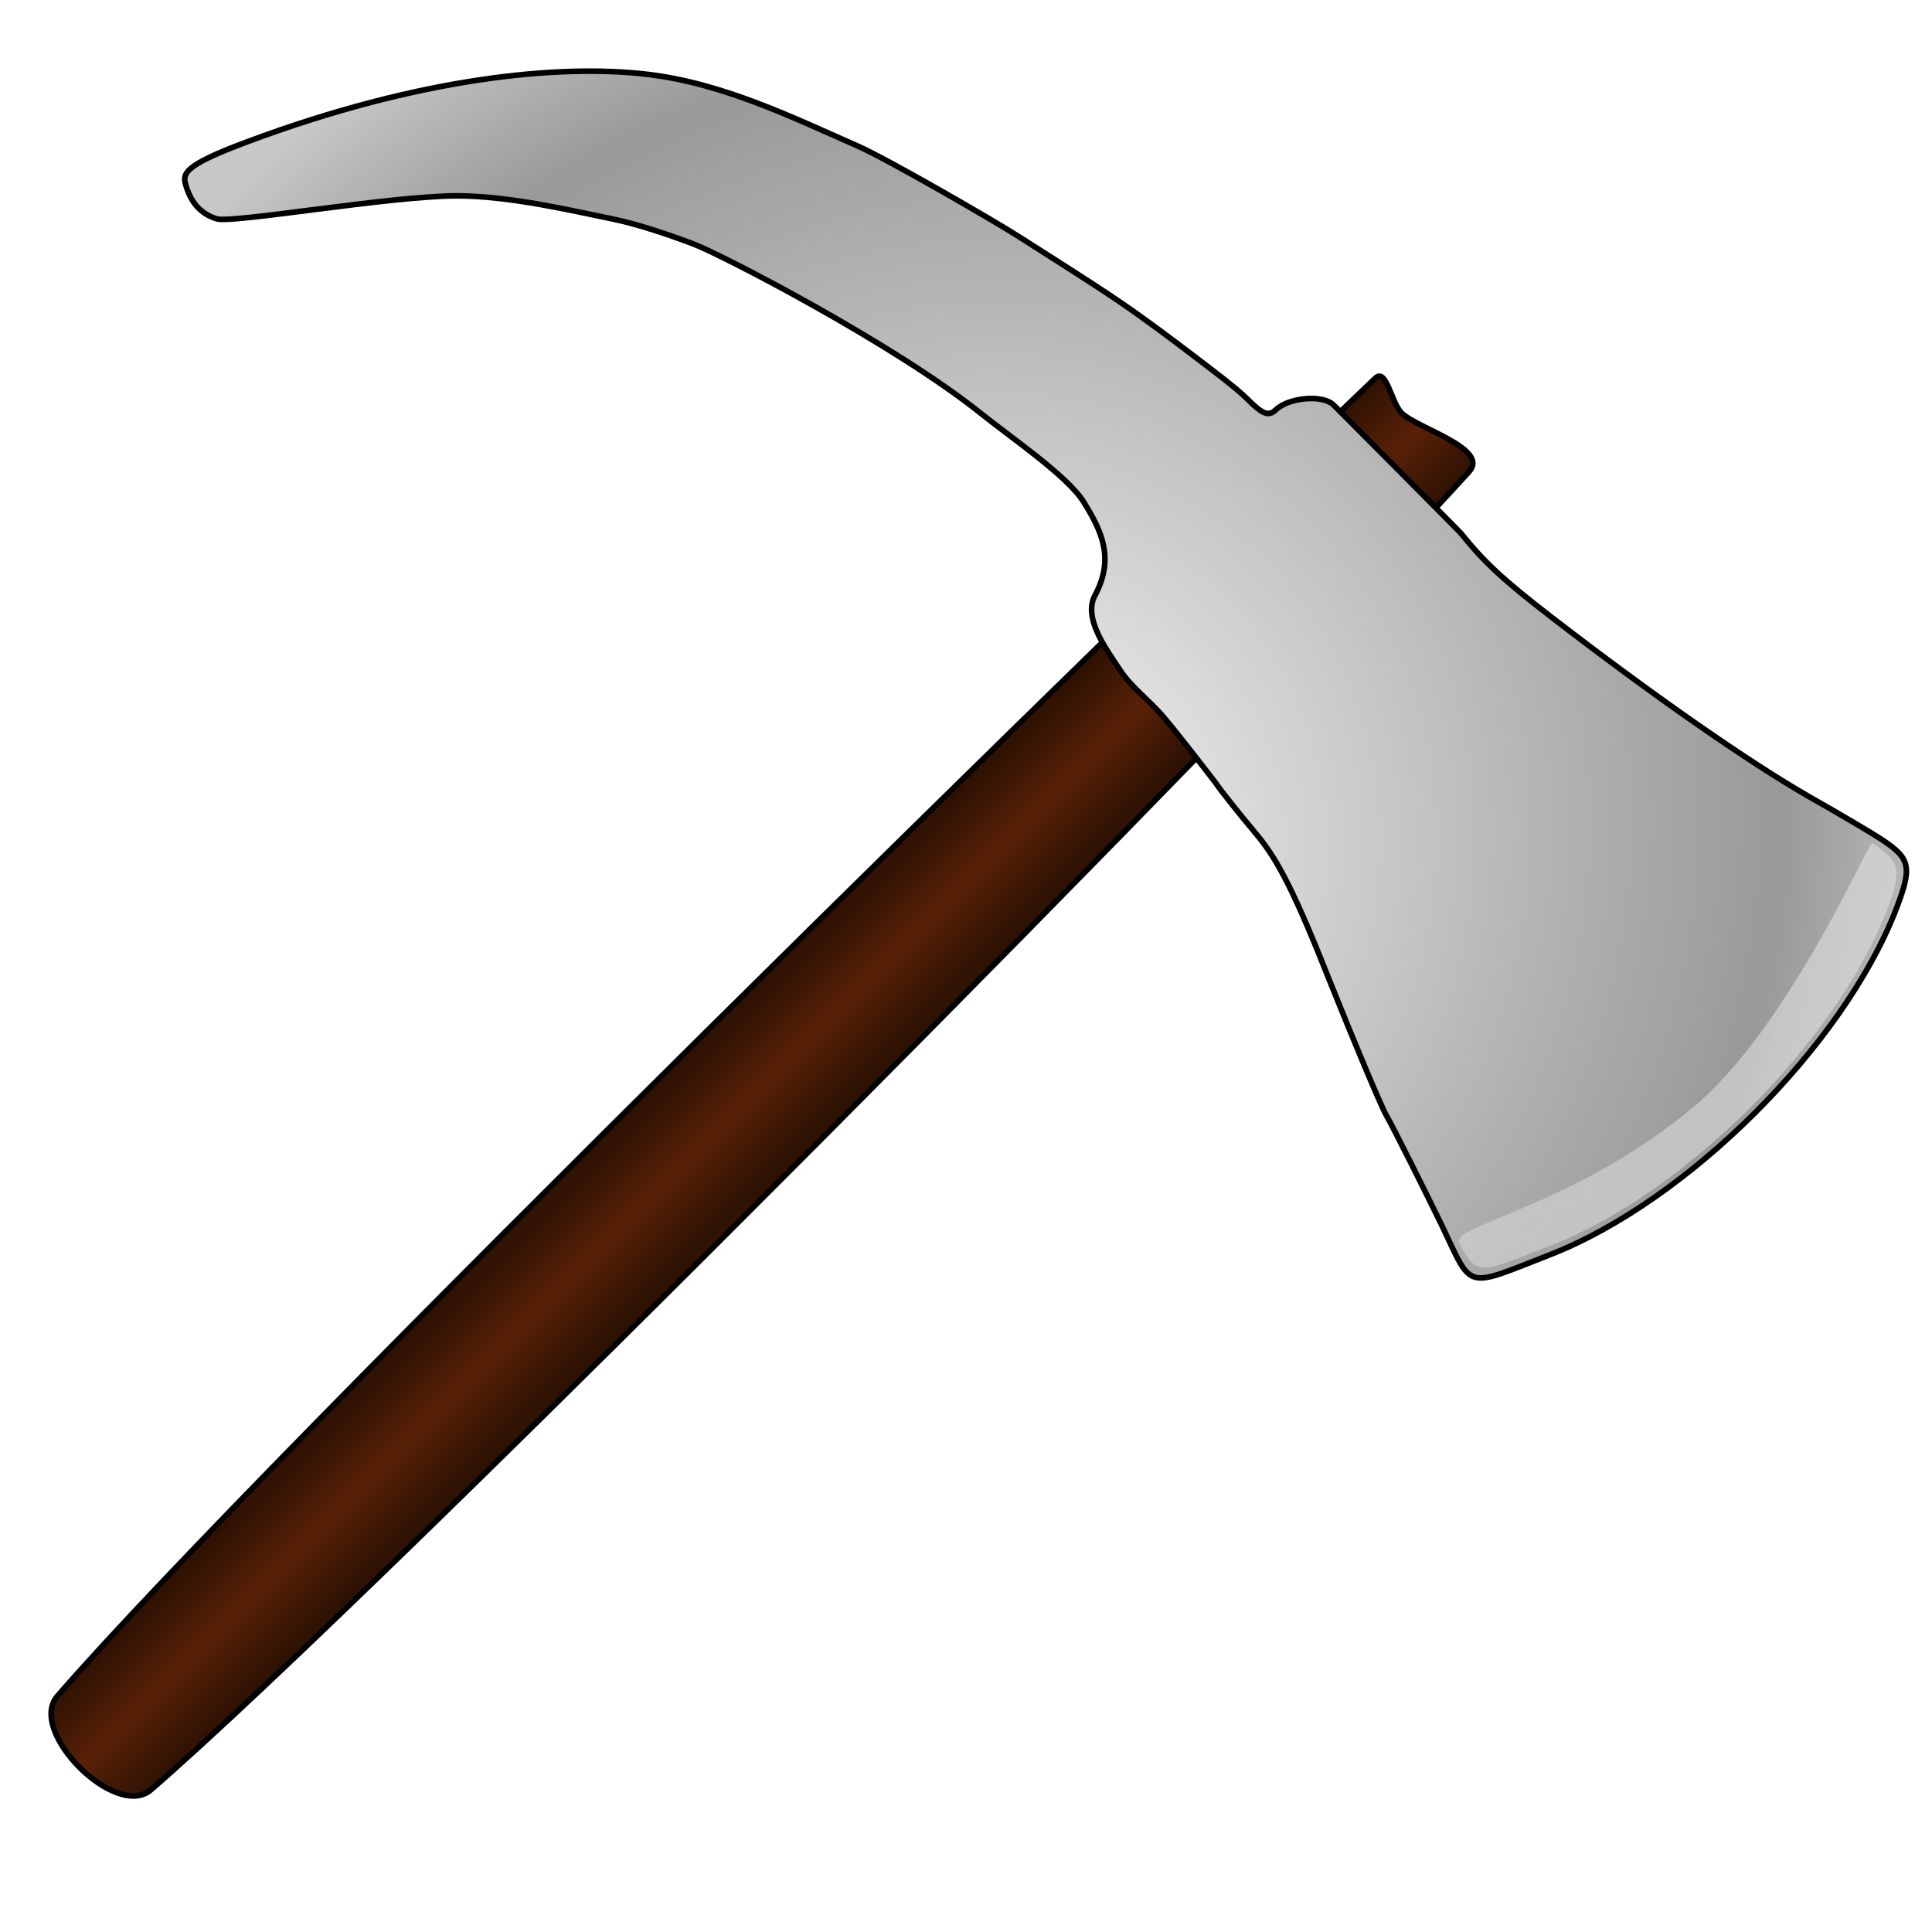
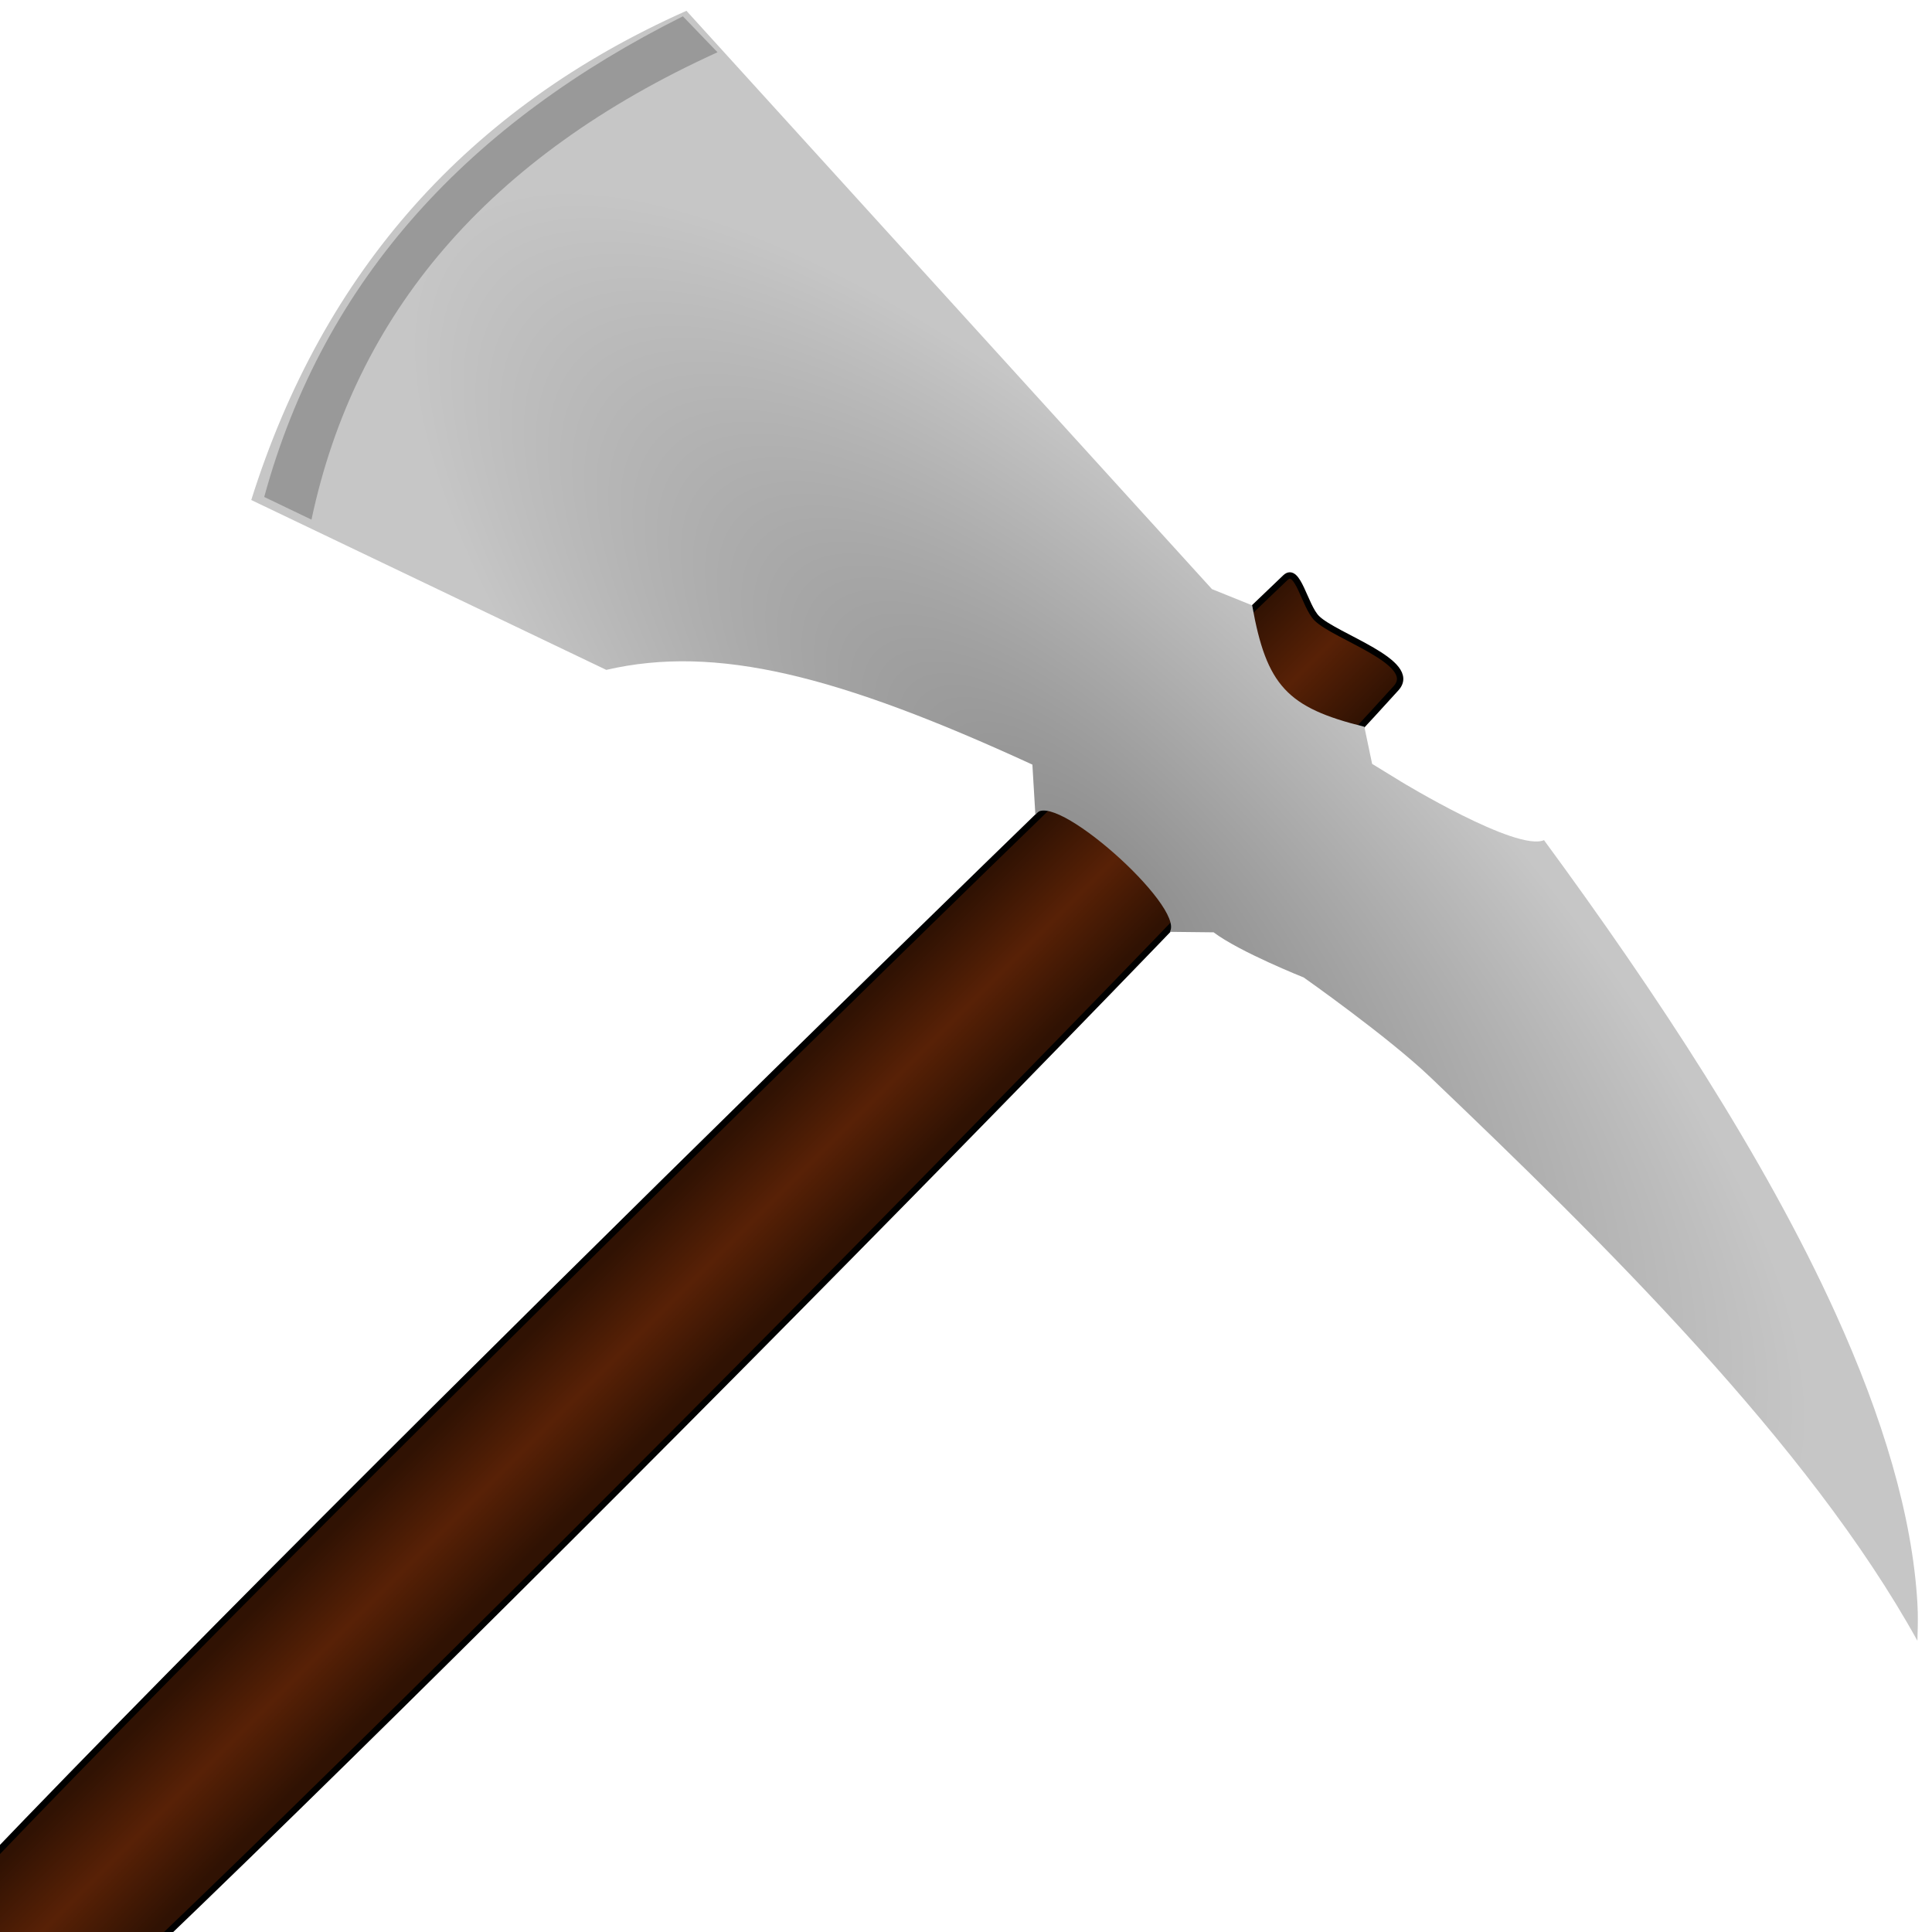
<svg xmlns="http://www.w3.org/2000/svg" width="100px" height="100px" viewBox="0 0 100 100" version="1.1" xml:space="preserve" style="fill-rule:evenodd;clip-rule:evenodd;stroke-linecap:round;stroke-linejoin:round;stroke-miterlimit:1.5;">
  <g>
-     <path d="M76.035,24.42c1.094,-1.205 -2.686,-2.241 -3.494,-3.049c-0.53,-0.53 -0.782,-2.344 -1.354,-1.799c-11.595,11.07 -57.654,56.039 -68.217,68.217c-1.576,1.818 3.031,6.425 4.849,4.848c12.177,-10.562 57.429,-56.339 68.216,-68.217Z" style="fill:url(#_Linear1);stroke:#000;stroke-width:0.29px;" />
-     <path d="M97.373,43.436c-0.386,-0.255 -2.063,-1.257 -3.731,-2.198c-3.177,-1.825 -8.163,-5.304 -13.276,-9.248c-2.611,-2.013 -3.537,-2.888 -4.746,-4.383c-0.082,-0.107 -6.209,-6.261 -6.589,-6.641c-0.557,-0.557 -2.325,-0.401 -2.999,0.249c-0.376,0.352 -0.679,0.23 -1.474,-0.565c-0.557,-0.557 -1.837,-1.518 -2.785,-2.24c-1.093,-0.833 -2.481,-1.876 -3.767,-2.754c-1.499,-1.022 -3.664,-2.382 -5.226,-3.381c-1.375,-0.88 -6.898,-4.066 -8.405,-4.726c-3.207,-1.403 -6.892,-3.229 -10.843,-3.699c-4.629,-0.55 -11.862,0.177 -20.715,3.481c-3.506,1.301 -3.38,1.696 -3.163,2.367c0.253,0.784 0.721,1.37 1.569,1.63c0.794,0.244 9.021,-1.192 12.437,-1.191c2.752,0.002 6.024,0.787 8.061,1.2c1.435,0.293 3.263,0.946 4.163,1.288c1.466,0.557 10.433,5.189 14.94,8.814c1.459,1.173 4.424,3.198 5.253,4.522c0.976,1.561 1.608,2.962 0.605,4.842c-0.663,1.208 0.654,2.897 1.298,3.89c0.538,0.831 1.504,1.569 2.162,2.323c0.818,0.941 2.79,3.52 2.79,3.52c0.22,0.349 1.299,1.686 2.098,2.642c1.128,1.337 2.027,3.118 3.86,7.757c1.324,3.298 2.622,6.388 2.886,6.835c0.277,0.458 2.072,4.045 2.853,5.659c1.618,3.384 1.128,3.258 5.596,1.516c7.119,-2.779 15.197,-10.833 17.924,-17.899c0.832,-2.183 0.752,-2.601 -0.776,-3.61l0,0Z" style="fill:url(#_Radial2);stroke:#000;stroke-width:0.29px;stroke-linecap:butt;stroke-miterlimit:1.414;" />
-     <path d="M96.904,43.638c-0.167,-0.113 -4.328,9.576 -9.301,13.705c-6.069,5.039 -12.492,6.103 -12.076,6.961c0.093,0.193 -0.11,-0.227 0,0c0.911,1.87 1.161,1.557 4.788,0.143c6.887,-2.689 14.703,-10.481 17.342,-17.318c0.803,-2.111 0.726,-2.516 -0.753,-3.491l0,0Z" style="fill:url(#_Radial3);" />
+     <path d="M72.262,35.618c1.203,-1.335 -3.153,-2.664 -4.108,-3.619c-0.625,-0.625 -0.984,-2.706 -1.616,-2.106c-12.813,12.194 -63.675,61.768 -75.266,75.267c-1.731,2.015 3.709,7.454 5.724,5.724c13.499,-11.591 63.407,-62.12 75.266,-75.266l0,0Z" style="fill:url(#_Linear1);stroke:#000;stroke-width:0.33px;" />
+     <g>
+       <path d="M64.812,31.332l-2.081,-0.839l-27.2,-29.933l-0.001,0c-11.286,5.021 -18.794,13.462 -22.525,25.321l18.376,8.792c5.692,-1.317 12.007,0.283 22.055,4.903l0.155,2.598c0.793,-1.461 7.765,4.758 6.959,6.058l2.266,0.025c1.352,1.019 4.662,2.336 4.662,2.336c0,0 4.358,3.063 6.567,5.173c8.844,8.446 19.564,18.962 25.199,29.159c0.014,-0.477 0.029,-0.954 0.02,-1.441c-0.003,-0.163 -0.009,-0.326 -0.019,-0.492c-0.259,-4.531 -1.795,-9.636 -4.241,-15.02c-3.661,-8.059 -9.289,-16.593 -15.086,-24.486c-1.414,0.612 -7.389,-3.023 -7.389,-3.023l-1.508,-0.925l-0.403,-1.922c-3.993,-0.984 -5.066,-2.13 -5.806,-6.284Z" style="fill:url(#_Radial2);fill-rule:nonzero;" />
+       <path d="M16.122,26.896c2.252,-10.611 9.087,-18.766 21.016,-24.191l-1.792,-1.861c-10.939,5.474 -18.555,13.473 -21.67,24.879l2.446,1.173Z" style="fill:#999;fill-rule:nonzero;" />
+     </g>
  </g>
  <defs>
-     <linearGradient id="_Linear1" x1="0" y1="0" x2="1" y2="0" gradientUnits="userSpaceOnUse" gradientTransform="matrix(4.84778,4.84778,-4.84778,4.84778,37.0789,53.6806)">
+     <linearGradient id="_Linear1" x1="0" y1="0" x2="1" y2="0" gradientUnits="userSpaceOnUse" gradientTransform="matrix(5.72384,5.72384,-5.72384,5.72384,28.9053,67.5266)">
      <stop offset="0" style="stop-color:#301203;stop-opacity:1" />
      <stop offset="0.5" style="stop-color:#582106;stop-opacity:1" />
      <stop offset="1" style="stop-color:#301203;stop-opacity:1" />
    </linearGradient>
-     <radialGradient id="_Radial2" cx="0" cy="0" r="1" gradientUnits="userSpaceOnUse" gradientTransform="matrix(39.319,-39.7506,36.5521,36.0979,49.2579,45.4755)">
-       <stop offset="0" style="stop-color:#fff;stop-opacity:1" />
-       <stop offset="0.59" style="stop-color:#b1b1b1;stop-opacity:1" />
-       <stop offset="0.8" style="stop-color:#999;stop-opacity:1" />
-       <stop offset="1" style="stop-color:#c8c8c8;stop-opacity:1" />
-     </radialGradient>
-     <radialGradient id="_Radial3" cx="0" cy="0" r="1" gradientUnits="userSpaceOnUse" gradientTransform="matrix(38.0402,-38.4578,35.3634,34.9239,50.355,45.6102)">
-       <stop offset="0" style="stop-color:#e9e9e9;stop-opacity:0.502" />
-       <stop offset="0.66" style="stop-color:#dedede;stop-opacity:0.502" />
-       <stop offset="0.85" style="stop-color:#eee;stop-opacity:0.502" />
-       <stop offset="1" style="stop-color:#e1e1e1;stop-opacity:0.502" />
+     <radialGradient id="_Radial2" cx="0" cy="0" r="1" gradientUnits="userSpaceOnUse" gradientTransform="matrix(-34.0234,-34.0234,-12.3728,11.6272,57.4413,45.6911)">
+       <stop offset="0" style="stop-color:#8c8c8c;stop-opacity:1" />
+       <stop offset="1" style="stop-color:#c6c6c6;stop-opacity:1" />
    </radialGradient>
  </defs>
</svg>
